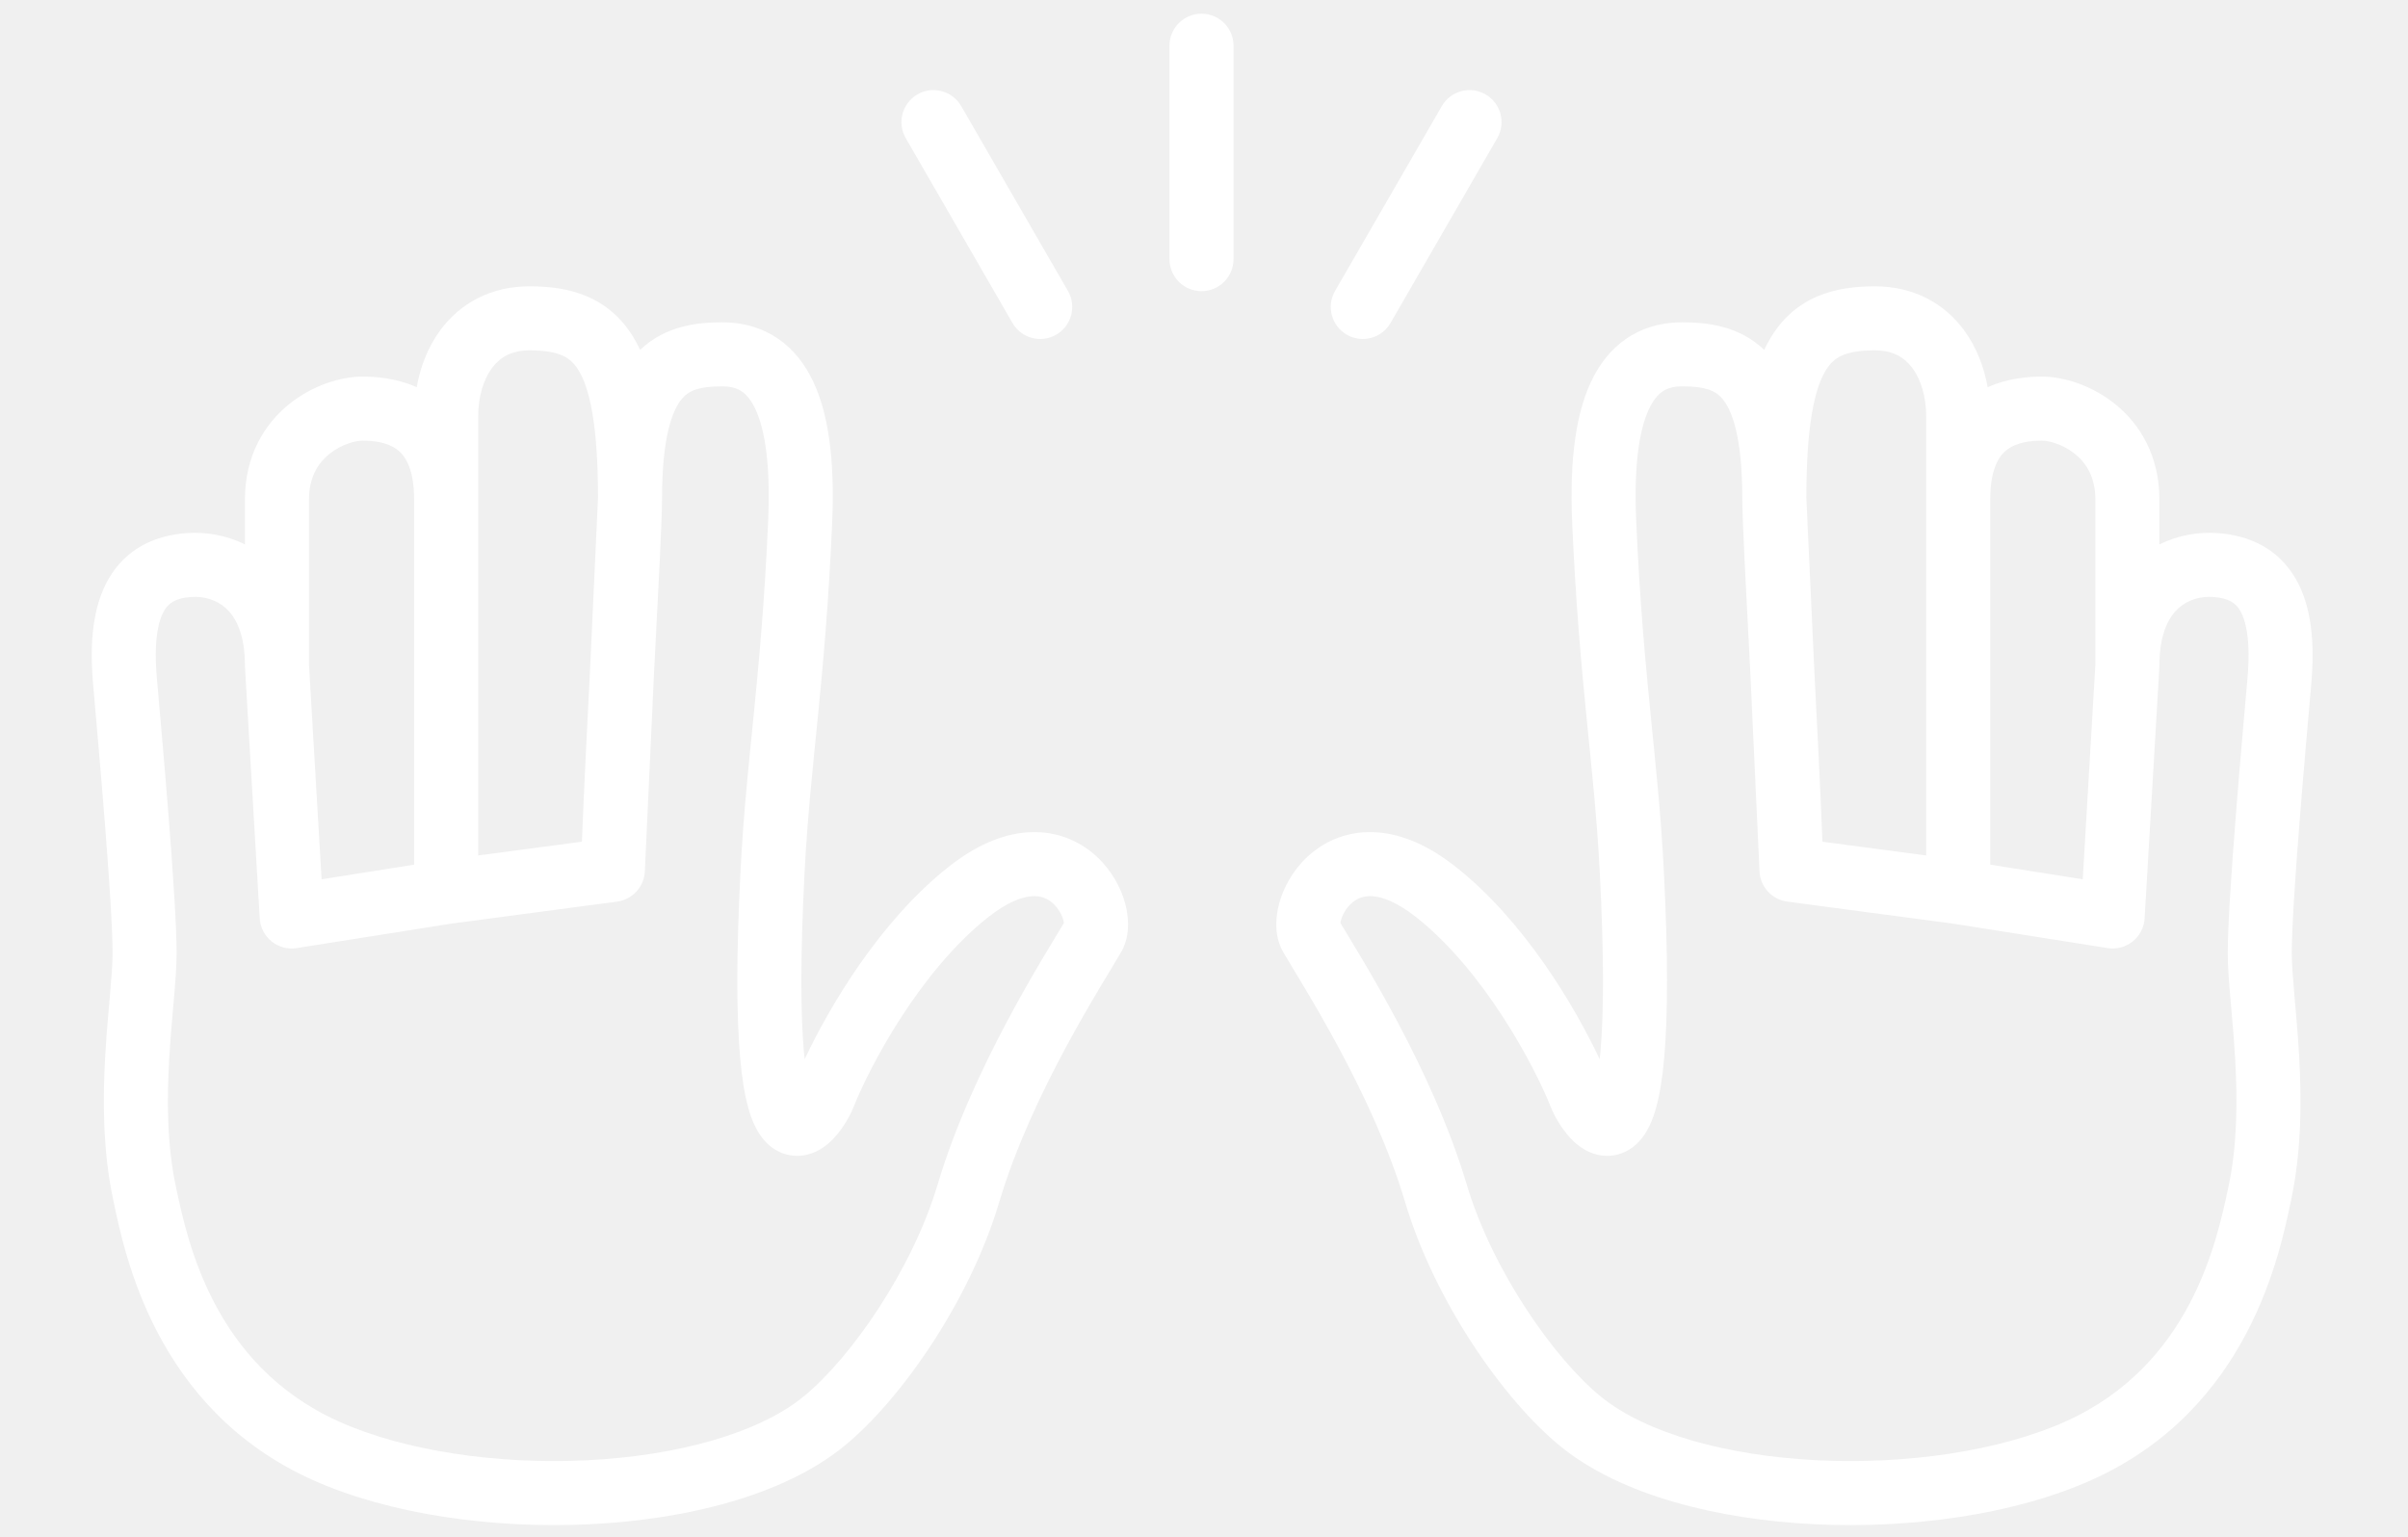
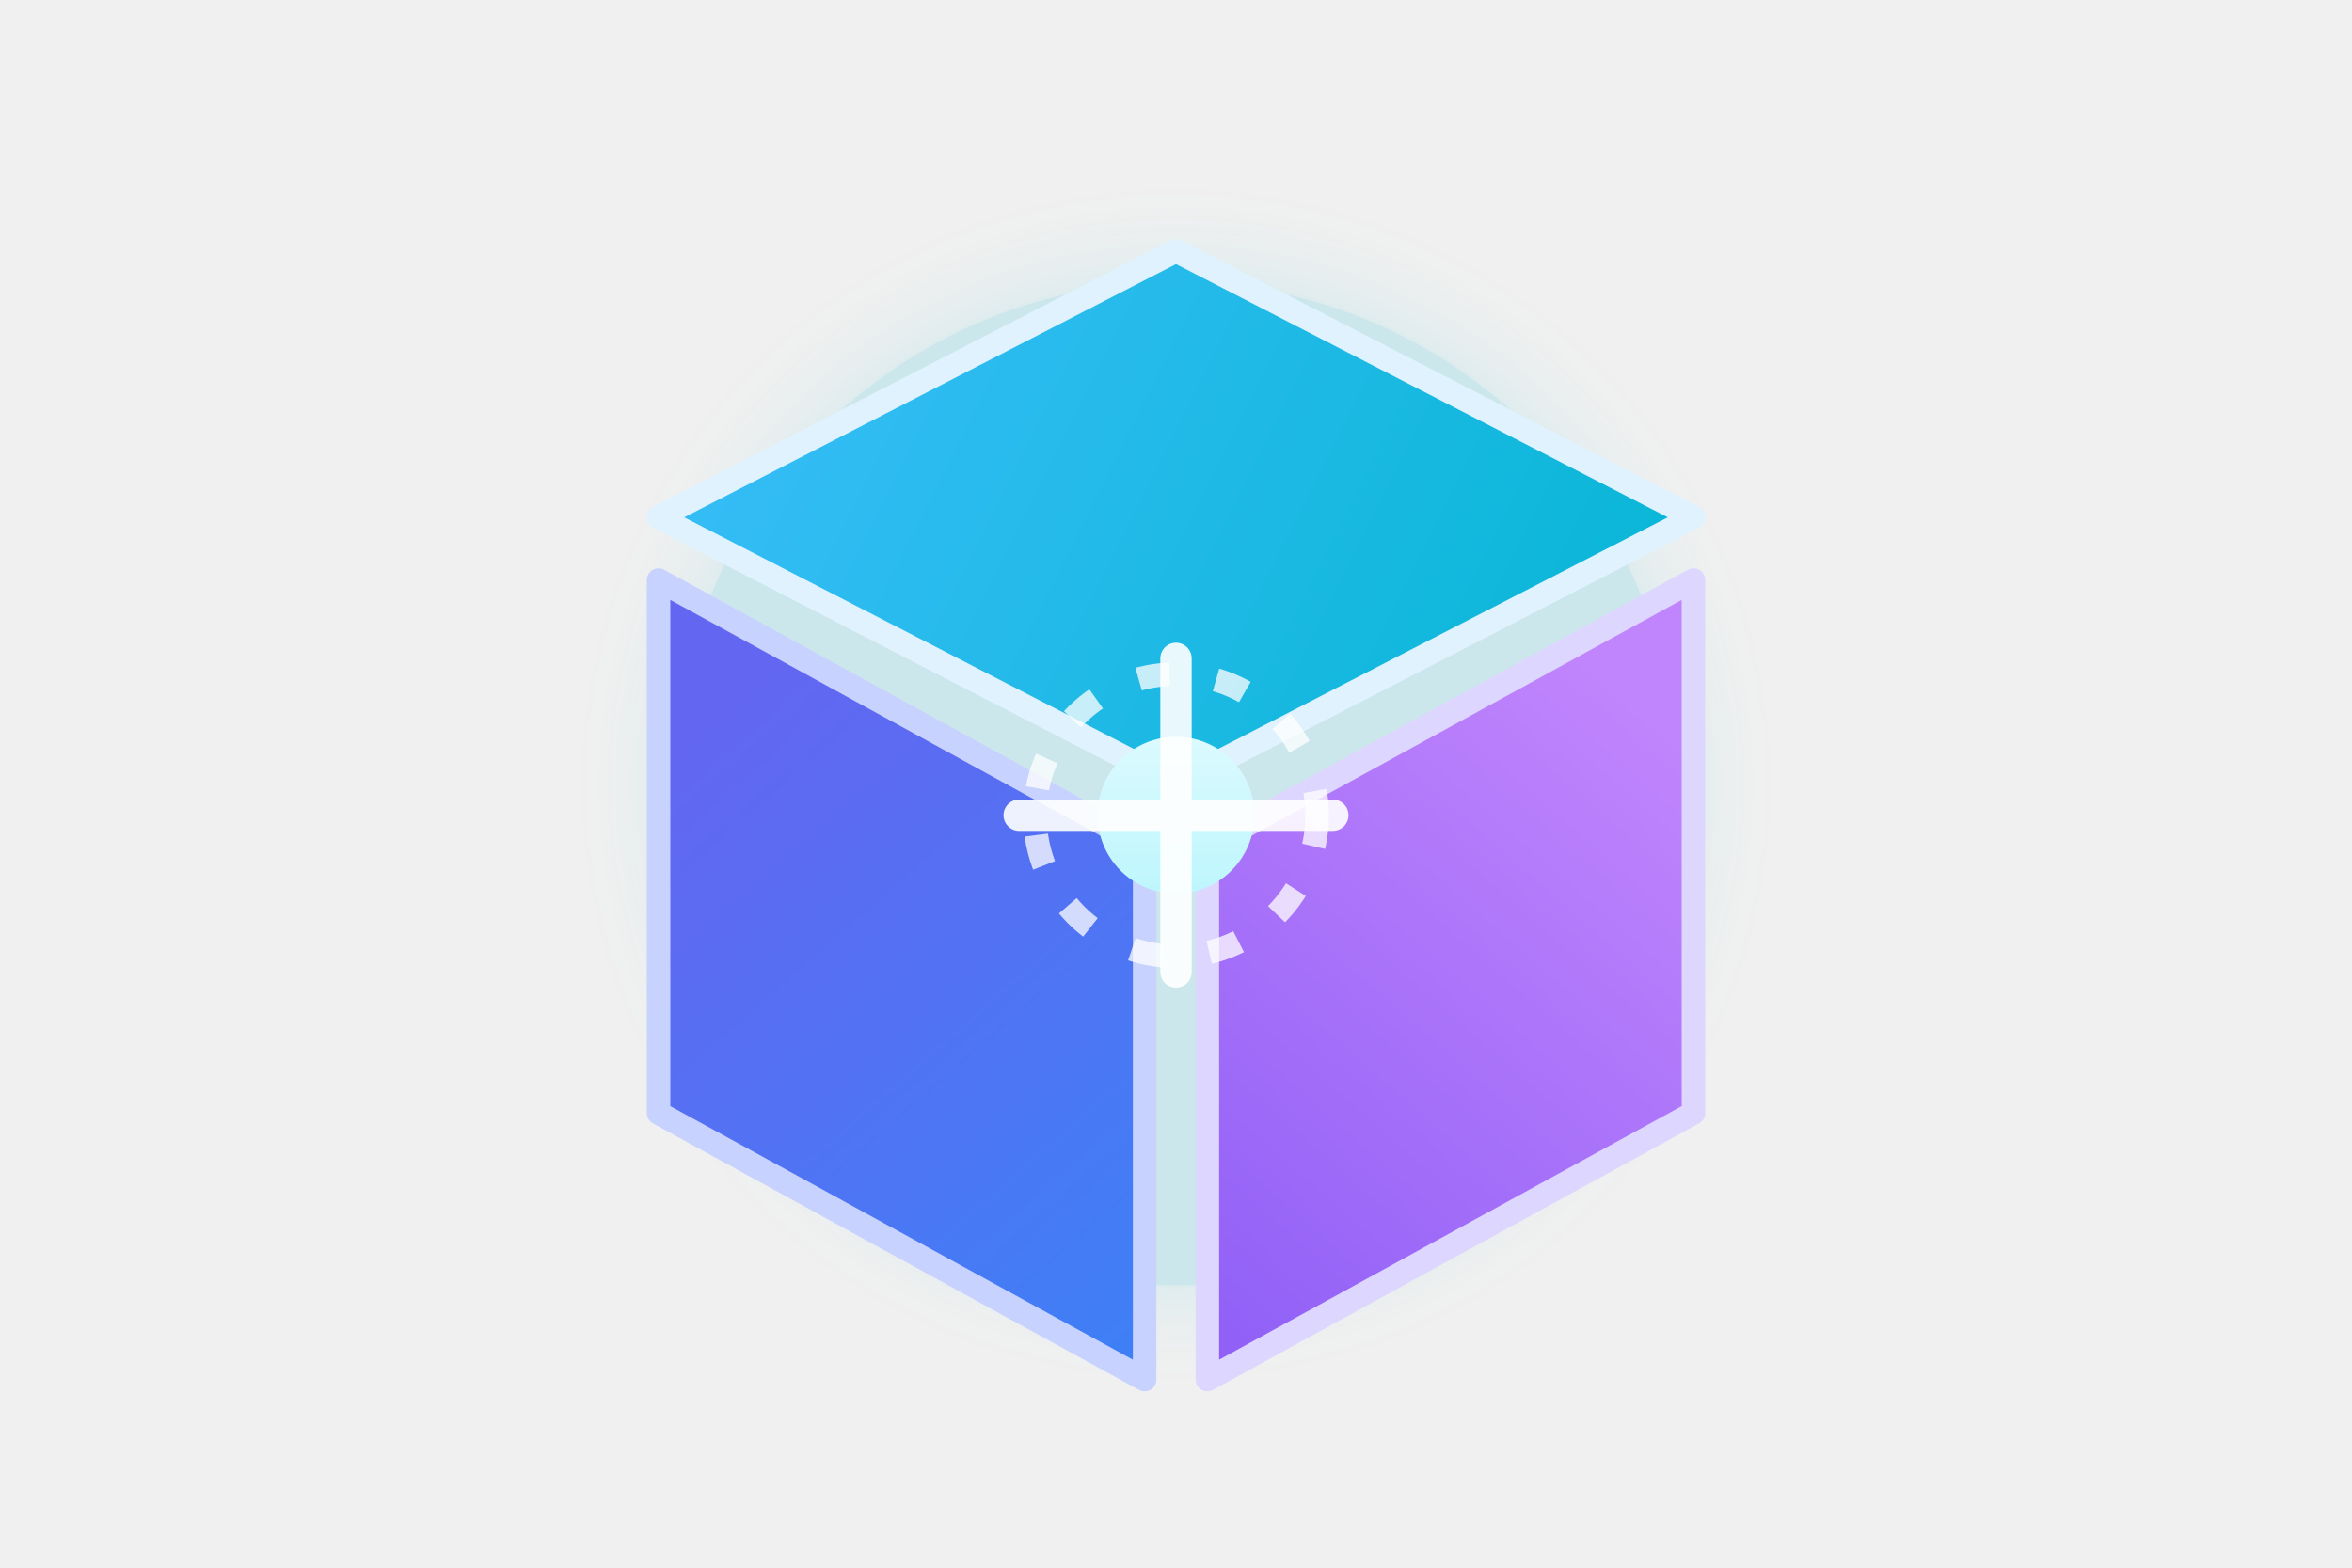
- <svg xmlns="http://www.w3.org/2000/svg" width="47" height="30" viewBox="0 0 148 100" fill="none">
-   <path d="M71.754 16.863V2.974C71.754 1.824 72.687 0.891 73.838 0.891C74.988 0.891 75.921 1.824 75.921 2.974V16.863C75.921 18.014 74.988 18.947 73.838 18.947C72.687 18.947 71.754 18.014 71.754 16.863Z" fill="white" />
-   <path d="M82.527 18.933L89.472 6.905C90.047 5.908 91.322 5.567 92.318 6.142C93.314 6.717 93.656 7.992 93.081 8.988L86.136 21.017C85.561 22.013 84.286 22.355 83.29 21.779C82.293 21.204 81.952 19.929 82.527 18.933Z" fill="white" />
-   <path d="M65.148 18.933L58.204 6.905C57.628 5.908 56.354 5.567 55.357 6.142C54.361 6.717 54.019 7.992 54.595 8.988L61.539 21.017C62.114 22.013 63.389 22.355 64.385 21.779C65.382 21.204 65.723 19.929 65.148 18.933Z" fill="white" />
-   <path d="M98.504 92.497C95.143 89.76 90.879 83.663 89.093 77.664C86.86 70.165 82.031 62.777 80.958 60.914C80.006 59.26 83.031 53.261 89.093 58.046C93.942 61.874 97.388 68.466 98.504 71.283C98.957 72.424 103.006 79.248 101.827 56.605C101.455 49.445 100.49 44.313 100.036 33.939C99.681 25.8 101.824 23.057 105.11 23.057C108.396 23.057 111.106 24.124 111.106 32.428C111.106 22.868 113.154 20.714 117.646 20.715C121.39 20.715 123.069 23.908 123.069 27.095V32.508C123.069 27.095 126.669 26.59 128.519 26.59C130.37 26.59 134.076 28.196 134.076 32.508V43.317C134.076 38.116 137.324 36.601 139.773 36.765C142.963 36.979 144.405 39.238 143.965 44.313C143.651 47.935 142.689 58.527 142.689 62.029C142.689 65.171 143.965 71.68 142.689 77.664C141.953 81.117 140.137 90.263 130.885 94.41C121.634 98.558 105.364 98.081 98.504 92.497Z" fill="transparent" />
-   <path d="M140.606 62.029C140.606 58.409 141.583 47.675 141.89 44.132C142.097 41.737 141.809 40.425 141.424 39.754C141.141 39.263 140.699 38.915 139.634 38.844C138.865 38.792 138.027 39.011 137.401 39.576C136.814 40.105 136.159 41.168 136.159 43.318L136.155 43.439L135.198 59.758C135.164 60.345 134.883 60.891 134.424 61.26C133.966 61.628 133.374 61.786 132.793 61.694L122.764 60.107L111.948 58.67C110.949 58.538 110.188 57.708 110.142 56.702L109.545 43.806L109.54 43.696C109.274 38.561 109.022 33.877 109.022 32.428C109.022 28.386 108.338 26.681 107.74 25.963C107.263 25.392 106.577 25.14 105.11 25.14C104.583 25.14 104.212 25.248 103.933 25.411C103.659 25.571 103.346 25.859 103.049 26.421C102.41 27.626 101.945 29.891 102.118 33.848C102.342 38.98 102.692 42.815 103.035 46.272C103.377 49.723 103.718 52.856 103.908 56.497C104.204 62.197 104.178 66.126 103.945 68.792C103.828 70.124 103.656 71.2 103.423 72.05C103.202 72.856 102.871 73.676 102.296 74.289C101.6 75.03 100.608 75.384 99.577 75.136C98.759 74.939 98.185 74.421 97.871 74.092C97.214 73.402 96.75 72.511 96.568 72.051C95.51 69.381 92.235 63.181 87.802 59.681C86.509 58.66 85.567 58.365 84.974 58.32C84.415 58.278 84.009 58.444 83.691 58.697C83.34 58.976 83.078 59.381 82.948 59.764C82.902 59.9 82.882 59.997 82.874 60.058C84.076 62.087 88.842 69.522 91.09 77.069C92.765 82.694 96.804 88.426 99.819 90.881C102.74 93.258 107.988 94.731 113.9 95.022C119.756 95.309 125.788 94.412 130.033 92.509C138.233 88.833 139.903 80.738 140.651 77.229C141.232 74.506 141.243 71.599 141.087 68.901C141.01 67.555 140.894 66.297 140.793 65.137C140.695 64.01 140.606 62.922 140.606 62.029ZM120.986 27.095C120.986 25.831 120.648 24.705 120.089 23.951C119.583 23.27 118.84 22.799 117.646 22.798C116.668 22.798 116.011 22.919 115.546 23.117C115.13 23.294 114.781 23.57 114.463 24.083C113.73 25.267 113.192 27.645 113.189 32.384L113.707 43.602C113.901 47.344 114.103 51.399 114.236 54.771L120.986 55.667V27.095ZM125.153 56.265L131.172 57.218L131.992 43.267V32.508C131.992 31.031 131.39 30.128 130.678 29.549C129.884 28.904 128.957 28.673 128.519 28.673C127.722 28.673 126.899 28.797 126.306 29.218C125.849 29.542 125.153 30.309 125.153 32.508V56.265ZM136.159 35.428C137.406 34.807 138.74 34.608 139.912 34.687C142.037 34.829 143.91 35.718 145.037 37.678C146.06 39.459 146.273 41.814 146.041 44.493C145.72 48.195 144.772 58.646 144.772 62.029C144.772 62.708 144.843 63.612 144.944 64.776C145.042 65.907 145.165 67.239 145.247 68.661C145.411 71.499 145.422 74.838 144.727 78.099C144.002 81.495 142.041 91.692 131.738 96.311C126.731 98.555 120.002 99.494 113.696 99.184C107.445 98.877 101.128 97.319 97.189 94.112C93.481 91.094 88.994 84.631 87.096 78.259C84.953 71.062 80.311 63.965 79.153 61.953C78.471 60.769 78.684 59.363 79.002 58.426C79.361 57.369 80.055 56.263 81.099 55.434C82.176 54.578 83.604 54.038 85.288 54.165C86.937 54.289 88.646 55.039 90.383 56.411C94.854 59.94 98.134 65.508 99.742 68.923C99.759 68.766 99.779 68.602 99.794 68.43C100.003 66.043 100.039 62.334 99.747 56.713C99.564 53.194 99.236 50.181 98.889 46.683C98.543 43.19 98.184 39.271 97.955 34.03C97.772 29.848 98.201 26.672 99.367 24.471C99.972 23.33 100.79 22.422 101.83 21.814C102.866 21.209 103.995 20.974 105.11 20.974C106.759 20.974 108.813 21.206 110.448 22.768C110.593 22.458 110.75 22.165 110.921 21.89C111.676 20.67 112.681 19.808 113.912 19.284C115.095 18.779 116.378 18.631 117.646 18.631C120.195 18.631 122.165 19.756 123.435 21.468C124.257 22.576 124.75 23.878 124.985 25.198C126.338 24.588 127.691 24.507 128.519 24.507C129.933 24.507 131.784 25.079 133.305 26.315C134.908 27.618 136.159 29.673 136.159 32.508V35.428Z" fill="white" />
-   <path d="M49.258 92.497C52.62 89.76 56.883 83.663 58.67 77.664C60.903 70.165 65.732 62.777 66.805 60.914C67.757 59.26 64.731 53.261 58.67 58.046C53.82 61.874 50.375 68.466 49.258 71.283C48.806 72.424 44.757 79.248 45.935 56.605C46.308 49.445 47.273 44.313 47.726 33.939C48.082 25.8 45.938 23.057 42.652 23.057C39.367 23.057 36.657 24.124 36.657 32.428C36.657 22.868 34.609 20.714 30.117 20.715C26.373 20.715 24.693 23.908 24.693 27.095V32.508C24.693 27.095 21.094 26.59 19.243 26.59C17.392 26.59 13.687 28.196 13.687 32.508V43.317C13.687 38.116 10.439 36.601 7.99 36.765C4.799 36.979 3.357 39.238 3.797 44.313C4.111 47.935 5.073 58.527 5.073 62.029C5.073 65.171 3.797 71.68 5.073 77.664C5.81 81.117 7.626 90.263 16.877 94.41C26.129 98.558 42.399 98.081 49.258 92.497Z" fill="transparent" />
-   <path d="M7.157 62.029C7.157 58.409 6.18 47.675 5.873 44.132C5.665 41.737 5.954 40.425 6.339 39.754C6.621 39.263 7.063 38.915 8.128 38.844C8.898 38.792 9.736 39.011 10.362 39.576C10.948 40.105 11.603 41.168 11.603 43.318L11.607 43.439L12.564 59.758C12.599 60.345 12.88 60.891 13.338 61.26C13.796 61.628 14.389 61.786 14.97 61.694L24.999 60.107L35.814 58.67C36.814 58.538 37.574 57.708 37.621 56.702L38.217 43.806L38.223 43.696C38.489 38.561 38.74 33.877 38.74 32.428C38.74 28.386 39.425 26.681 40.023 25.963C40.5 25.392 41.185 25.14 42.652 25.14C43.179 25.14 43.551 25.248 43.83 25.411C44.104 25.571 44.416 25.859 44.714 26.421C45.352 27.626 45.817 29.891 45.645 33.848C45.42 38.98 45.07 42.815 44.728 46.272C44.385 49.723 44.044 52.856 43.855 56.497C43.558 62.197 43.585 66.126 43.818 68.792C43.934 70.124 44.107 71.2 44.34 72.05C44.56 72.856 44.891 73.676 45.466 74.289C46.163 75.03 47.155 75.384 48.185 75.136C49.003 74.939 49.578 74.421 49.892 74.092C50.548 73.402 51.012 72.511 51.194 72.051C52.253 69.381 55.527 63.181 59.96 59.681C61.254 58.66 62.196 58.365 62.789 58.32C63.348 58.278 63.753 58.444 64.072 58.697C64.422 58.976 64.684 59.381 64.815 59.764C64.861 59.9 64.88 59.997 64.888 60.058C63.687 62.087 58.92 69.522 56.673 77.069C54.998 82.694 50.959 88.426 47.943 90.881C45.023 93.258 39.775 94.731 33.862 95.022C28.007 95.309 21.975 94.412 17.73 92.509C9.53 88.833 7.86 80.738 7.111 77.229C6.531 74.506 6.52 71.599 6.675 68.901C6.753 67.555 6.868 66.297 6.969 65.137C7.067 64.01 7.157 62.922 7.157 62.029ZM26.777 27.095C26.777 25.831 27.115 24.705 27.674 23.951C28.179 23.27 28.922 22.799 30.117 22.798C31.094 22.798 31.752 22.919 32.216 23.117C32.633 23.294 32.982 23.57 33.3 24.083C34.033 25.267 34.571 27.645 34.574 32.384L34.055 43.602C33.861 47.344 33.659 51.399 33.526 54.771L26.777 55.667V27.095ZM22.61 56.265L16.59 57.218L15.771 43.267V32.508C15.771 31.031 16.373 30.128 17.085 29.549C17.879 28.904 18.806 28.673 19.243 28.673C20.041 28.673 20.863 28.797 21.456 29.218C21.913 29.542 22.61 30.309 22.61 32.508V56.265ZM11.603 35.428C10.357 34.807 9.023 34.608 7.85 34.687C5.725 34.829 3.852 35.718 2.726 37.678C1.703 39.459 1.489 41.814 1.722 44.493C2.042 48.195 2.99 58.646 2.99 62.029C2.99 62.708 2.92 63.612 2.819 64.776C2.72 65.907 2.597 67.239 2.515 68.661C2.352 71.499 2.34 74.838 3.036 78.099C3.76 81.495 5.722 91.692 16.024 96.311C21.031 98.555 27.76 99.494 34.067 99.184C40.317 98.877 46.635 97.319 50.574 94.112C54.282 91.094 58.769 84.631 60.666 78.259C62.81 71.062 67.452 63.965 68.61 61.953C69.292 60.769 69.079 59.363 68.761 58.426C68.402 57.369 67.707 56.263 66.663 55.434C65.587 54.578 64.158 54.038 62.475 54.165C60.826 54.289 59.116 55.039 57.379 56.411C52.908 59.94 49.628 65.508 48.02 68.923C48.004 68.766 47.983 68.602 47.968 68.43C47.76 66.043 47.723 62.334 48.016 56.713C48.199 53.194 48.527 50.181 48.874 46.683C49.22 43.19 49.578 39.271 49.808 34.03C49.99 29.848 49.561 26.672 48.395 24.471C47.791 23.33 46.973 22.422 45.932 21.814C44.896 21.209 43.768 20.974 42.652 20.974C41.004 20.974 38.95 21.206 37.314 22.768C37.17 22.458 37.013 22.165 36.842 21.89C36.086 20.67 35.082 19.808 33.851 19.284C32.668 18.779 31.385 18.631 30.117 18.631C27.568 18.631 25.598 19.756 24.328 21.468C23.506 22.576 23.012 23.878 22.777 25.198C21.425 24.588 20.072 24.507 19.243 24.507C17.83 24.507 15.979 25.079 14.457 26.315C12.854 27.618 11.603 29.673 11.603 32.508V35.428Z" fill="white" />
+ <svg xmlns="http://www.w3.org/2000/svg" width="150" height="100" viewBox="0 0 150 100" fill="none">
+   <defs>
+     <linearGradient id="cogni-grad-top" x1="45" y1="20" x2="105" y2="50" gradientUnits="userSpaceOnUse">
+       <stop offset="0%" stop-color="#38bdf8" />
+       <stop offset="100%" stop-color="#06b6d4" />
+     </linearGradient>
+     <linearGradient id="cogni-grad-left" x1="40" y1="50" x2="75" y2="90" gradientUnits="userSpaceOnUse">
+       <stop offset="0%" stop-color="#6366f1" />
+       <stop offset="100%" stop-color="#3b82f6" />
+     </linearGradient>
+     <linearGradient id="cogni-grad-right" x1="110" y1="50" x2="75" y2="90" gradientUnits="userSpaceOnUse">
+       <stop offset="0%" stop-color="#c084fc" />
+       <stop offset="100%" stop-color="#8b5cf6" />
+     </linearGradient>
+     <linearGradient id="cogni-glow" x1="75" y1="35" x2="75" y2="65" gradientUnits="userSpaceOnUse">
+       <stop offset="0%" stop-color="#ffffff" />
+       <stop offset="100%" stop-color="#a5f3fc" />
+     </linearGradient>
+     <filter id="soft-glow" x="20" y="5" width="110" height="90" filterUnits="userSpaceOnUse">
+       <feGaussianBlur stdDeviation="3" result="blur" />
+       <feComposite in="SourceGraphic" in2="blur" operator="over" />
+     </filter>
+   </defs>
+   <circle cx="75" cy="50" r="32" fill="#06b6d4" opacity="0.15" filter="url(#soft-glow)" />
+   <path d="M75 16L108 33L75 50L42 33L75 16Z" fill="url(#cogni-grad-top)" stroke="#e0f2fe" stroke-width="1.5" stroke-linejoin="round" />
+   <path d="M42 37L73 54V88L42 71V37Z" fill="url(#cogni-grad-left)" stroke="#c7d2fe" stroke-width="1.5" stroke-linejoin="round" />
+   <path d="M77 54L108 37V71L77 88V54Z" fill="url(#cogni-grad-right)" stroke="#ddd6fe" stroke-width="1.5" stroke-linejoin="round" />
+   <circle cx="75" cy="52" r="5" fill="url(#cogni-glow)" />
+   <path d="M75 42V62M65 52H85" stroke="#ffffff" stroke-width="2" stroke-linecap="round" opacity="0.9" />
+   <circle cx="75" cy="52" r="9" stroke="#ffffff" stroke-width="1.5" stroke-dasharray="2 3" opacity="0.75" />
</svg>
